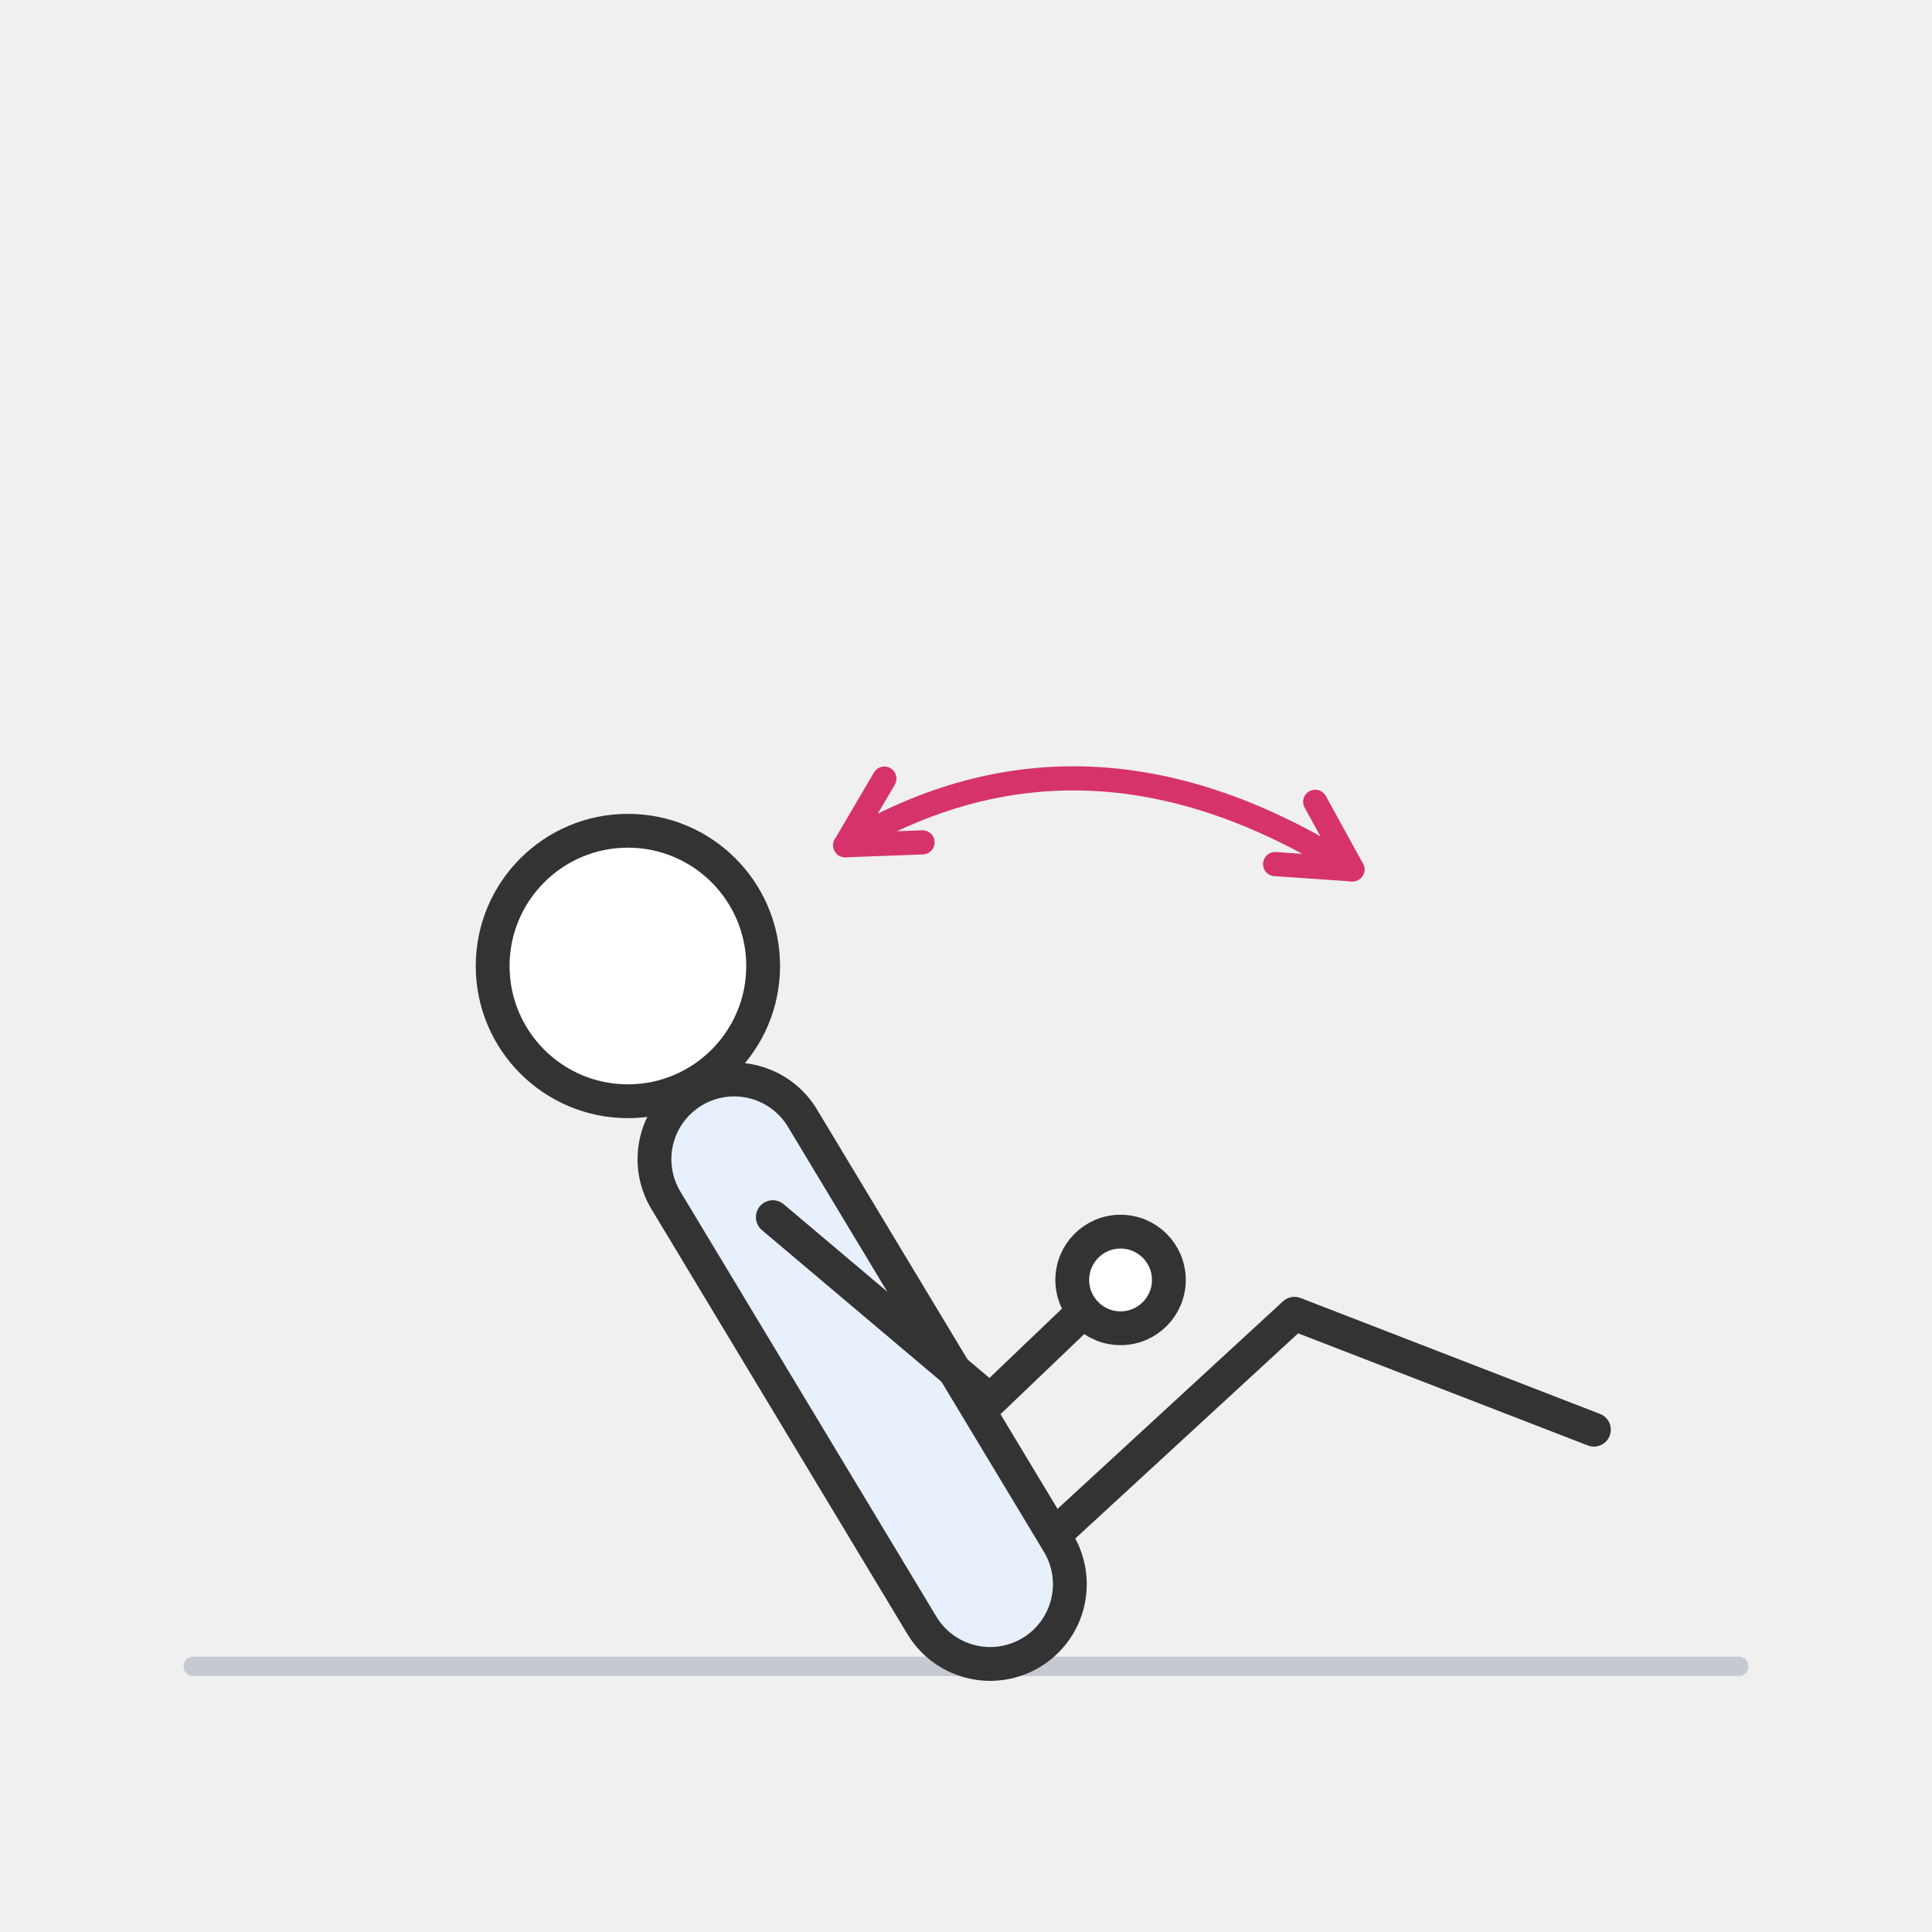
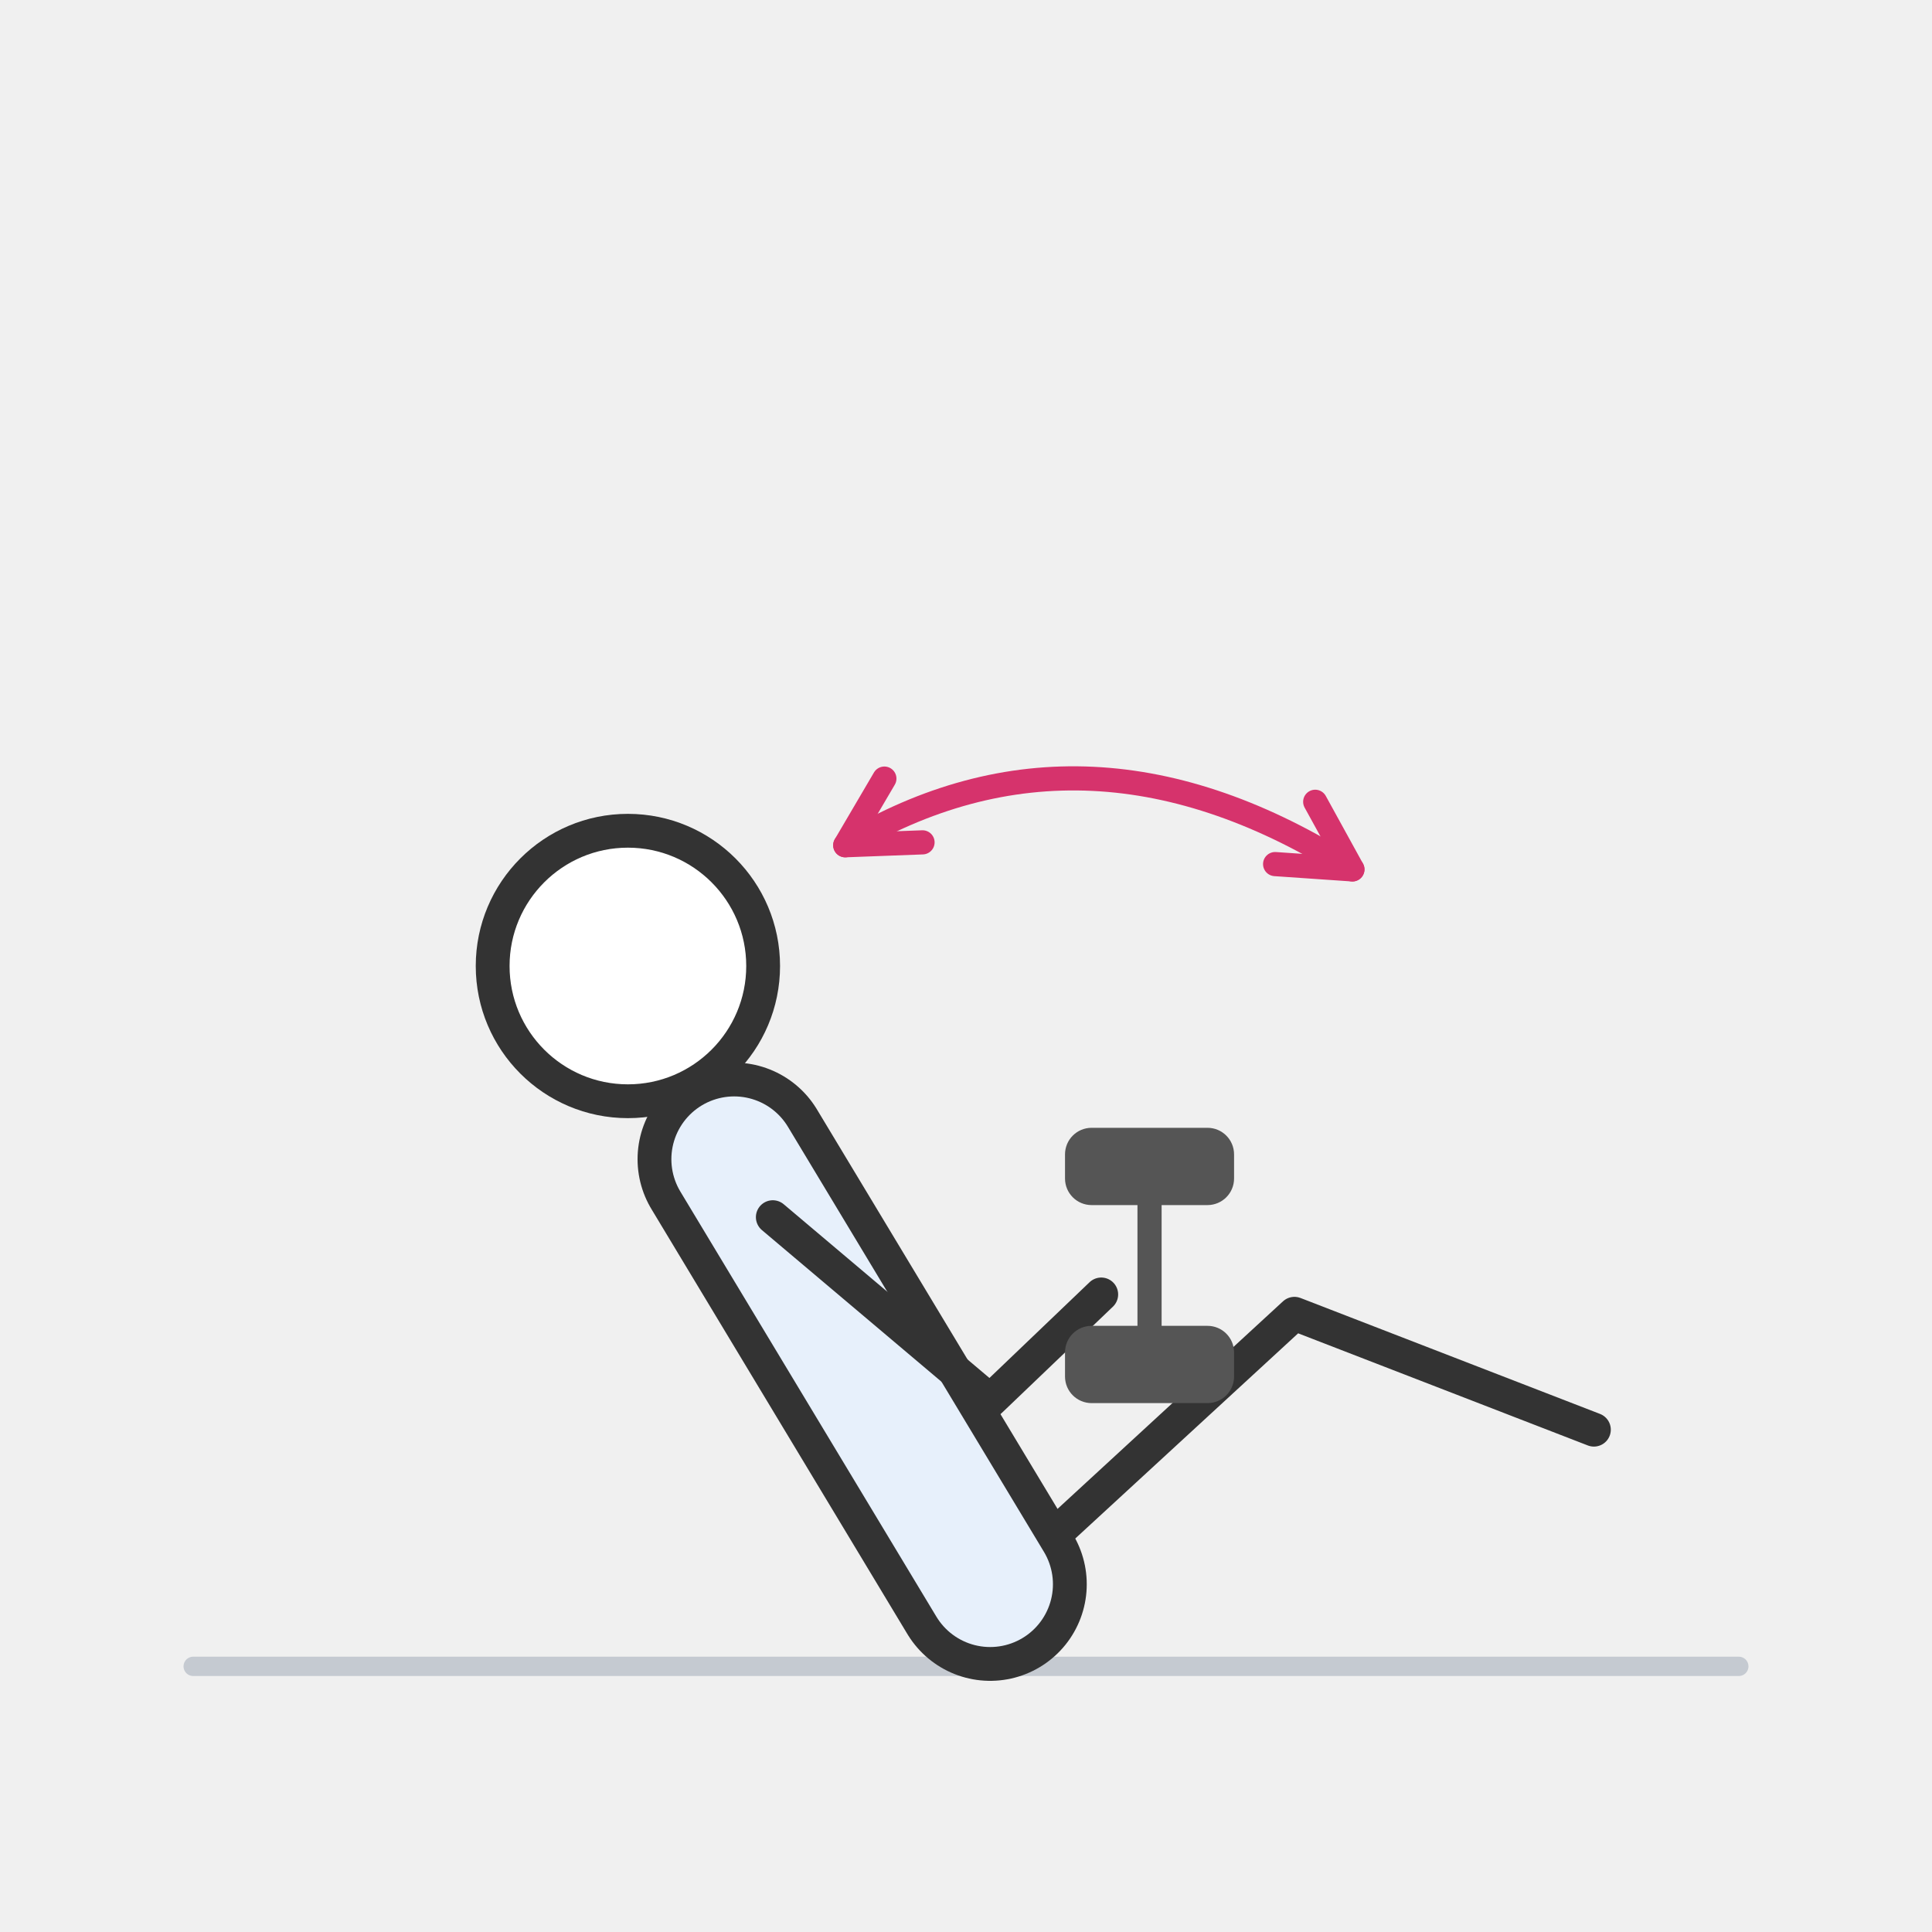
<svg xmlns="http://www.w3.org/2000/svg" viewBox="0 0 400 400" fill="none" stroke="#333" stroke-width="7" stroke-linecap="round" stroke-linejoin="round">
  <path d="M40 345 H360" stroke="#c5cad1" stroke-width="4" />
  <path d="M205 330 L268 272 L330 296" />
  <path d="M205 328 L152 240" stroke-width="40" />
  <path d="M205 328 L152 240" stroke="#e7f0fb" stroke-width="26" />
  <circle cx="130" cy="200" r="28" fill="#fff" />
  <path d="M160 252 L205 290 L228 268" />
-   <circle cx="232" cy="265" r="10" fill="#fff" />
+   <g transform="rotate(90 238 262)">
+     <g stroke="#555" stroke-width="5" fill="#555">
+       <rect x="212" y="247" width="11" height="30" rx="3" />
+       <rect x="253" y="247" width="11" height="30" rx="3" />
+       <path d="M223 262 H253" />
+     </g>
+   </g>
  <g stroke="#d6336c" stroke-width="5">
    <path d="M175 175 Q225 145 280 180" />
    <path d="M264.0 178.9 L280 180 L272.3 166.0" />
    <path d="M183.1 161.2 L175 175 L191.0 174.4" />
  </g>
</svg>
